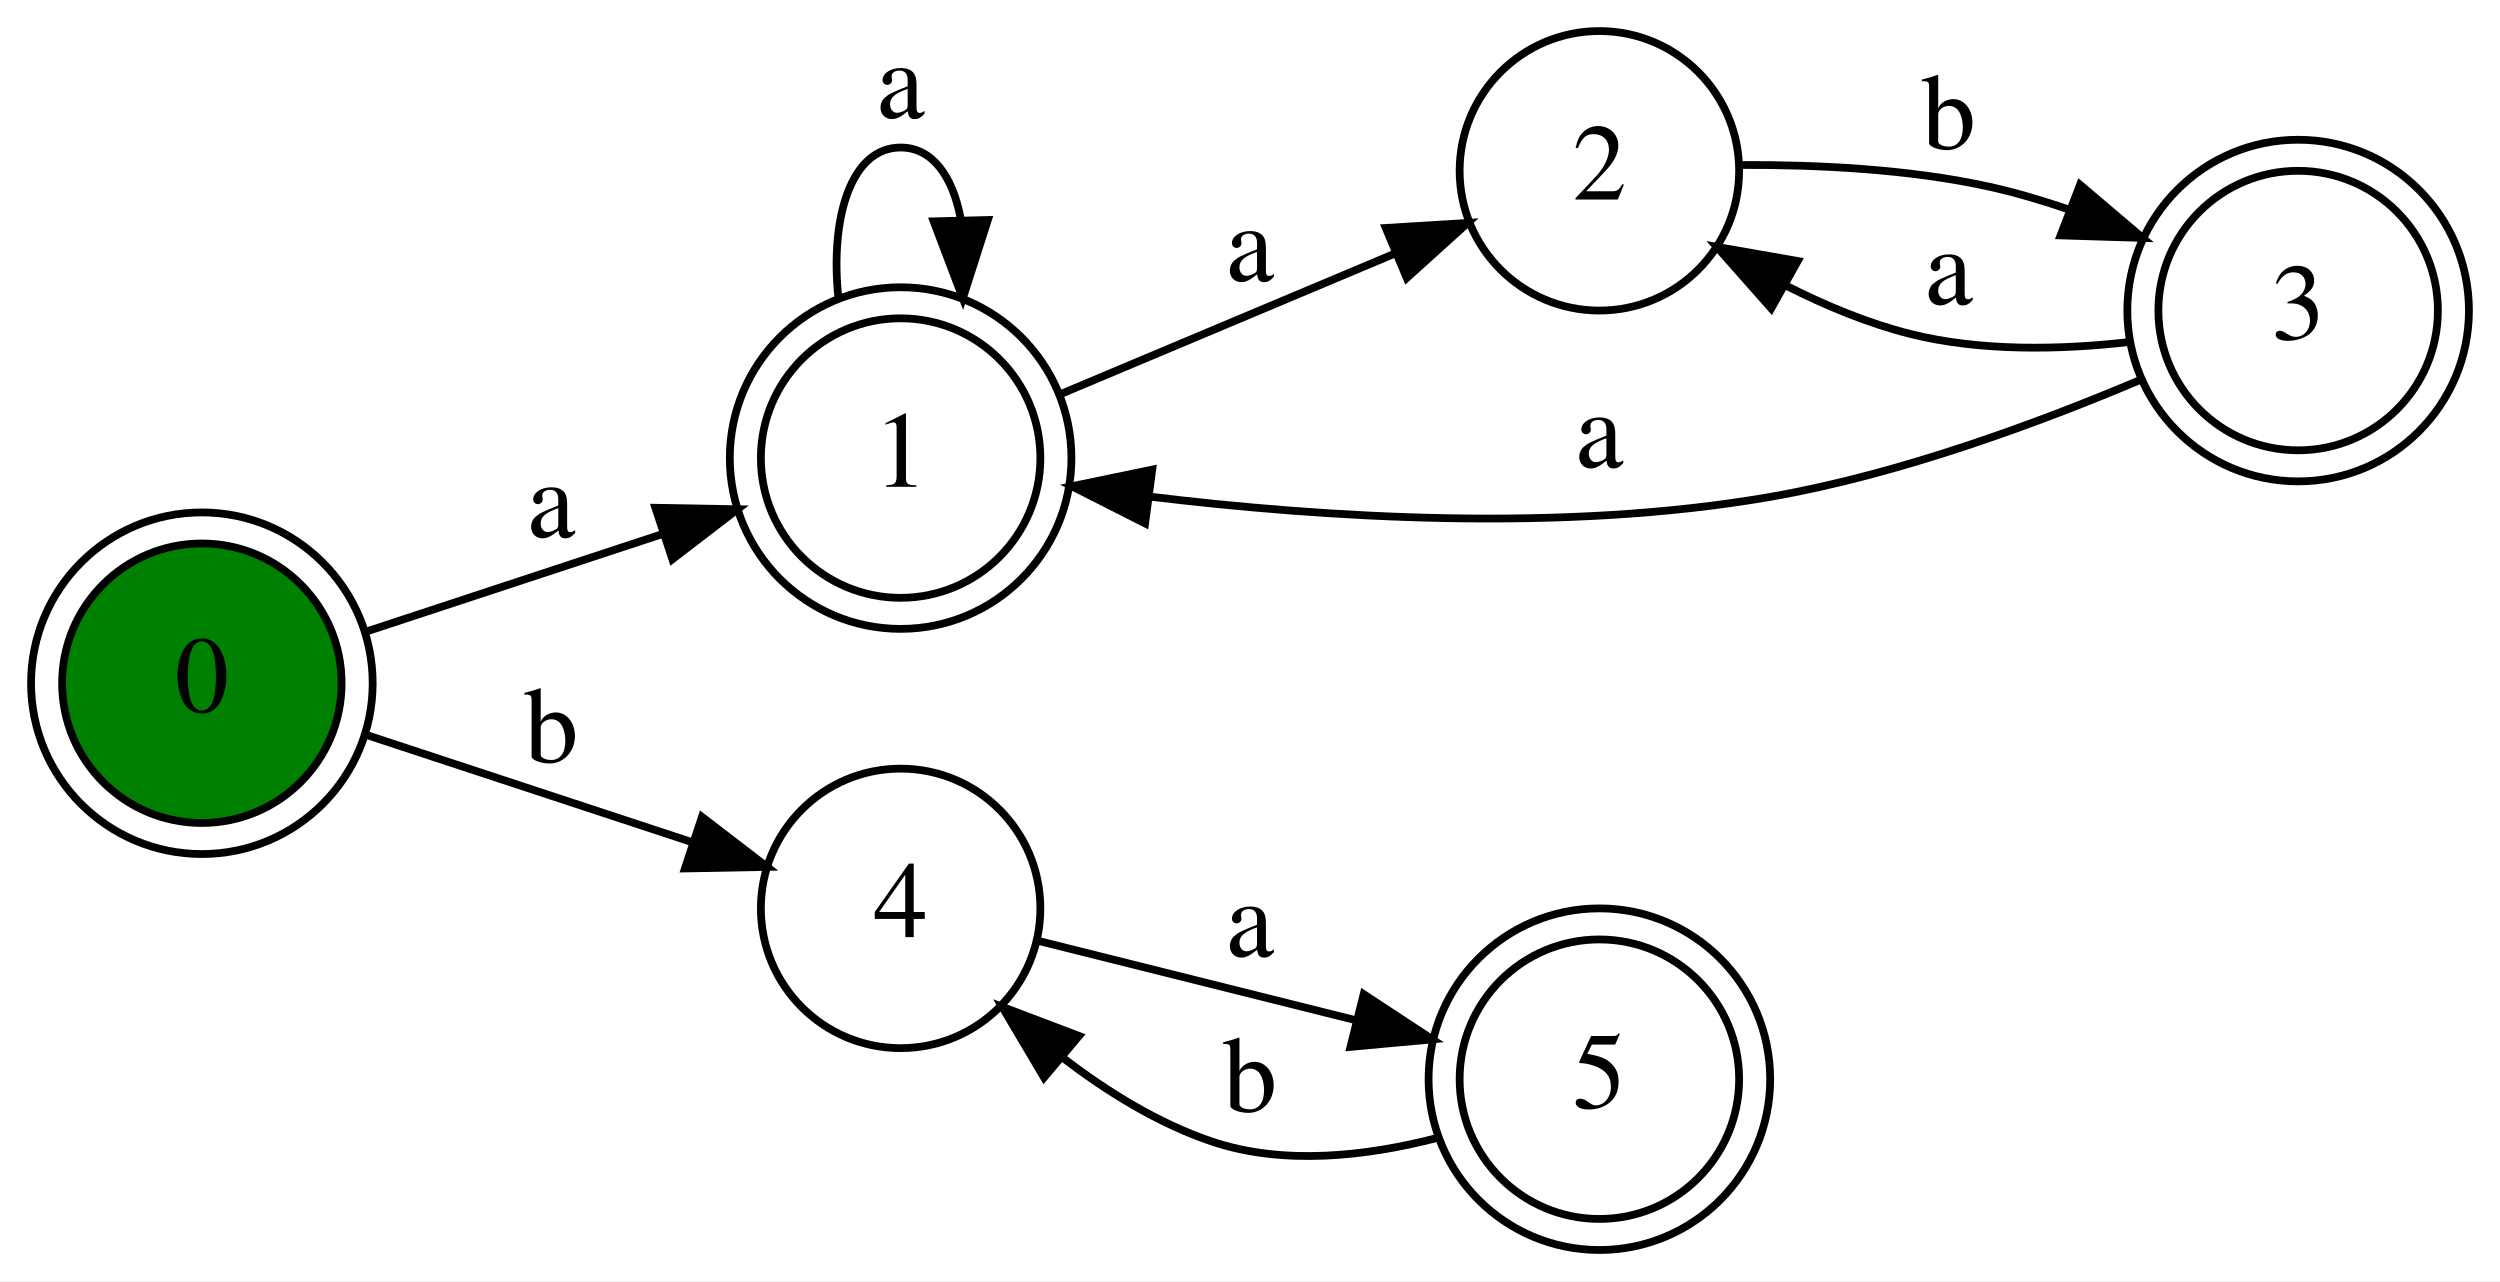
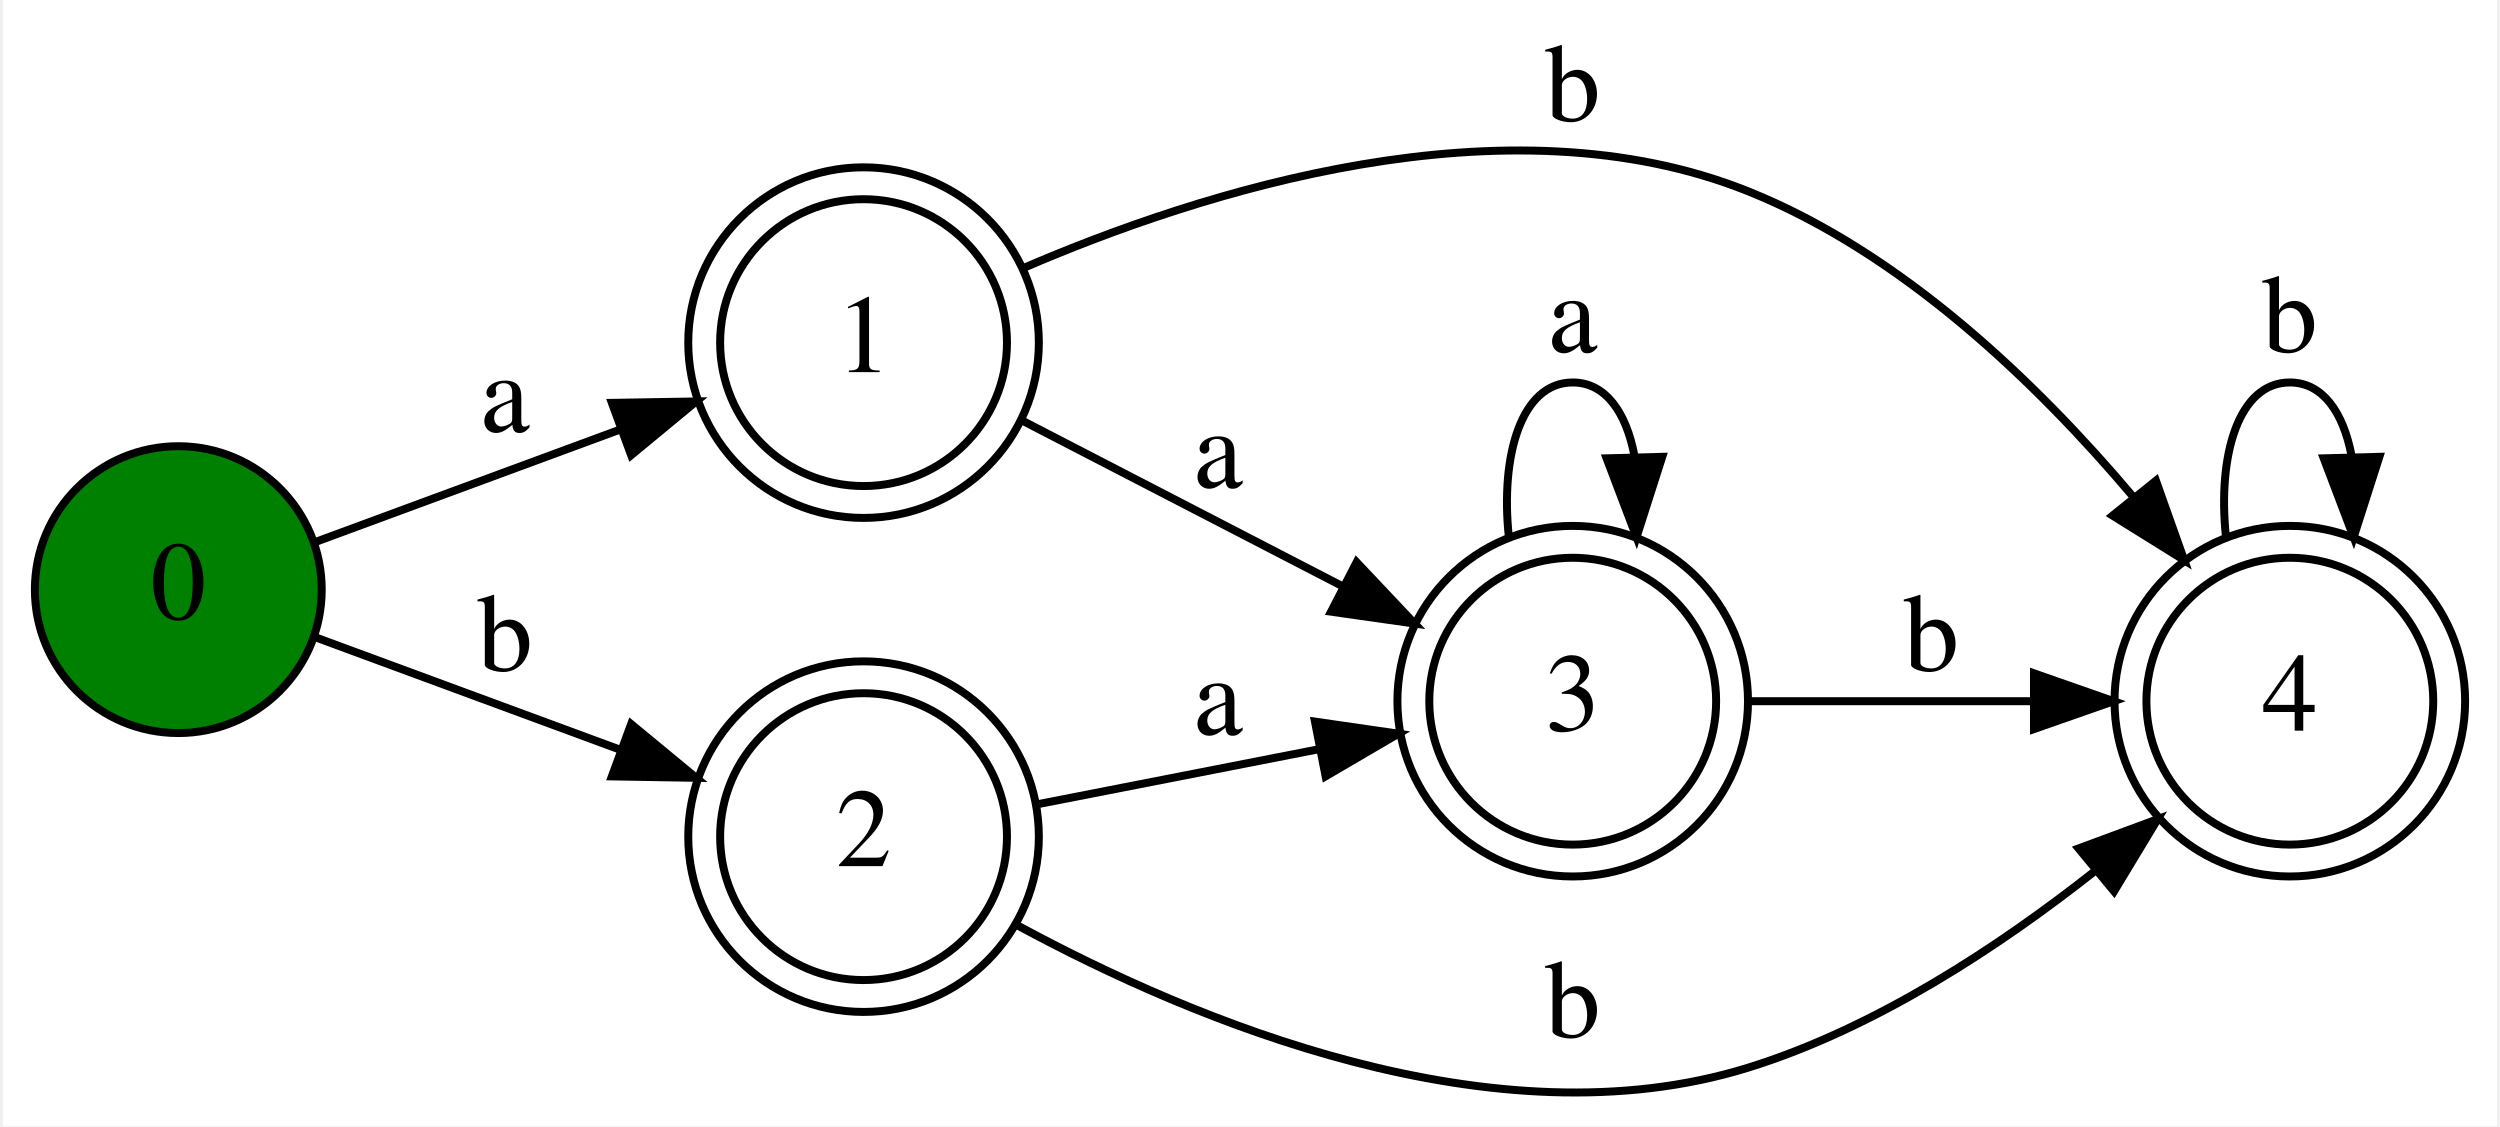
- <svg xmlns="http://www.w3.org/2000/svg" width="322pt" height="165pt" viewBox="0.00 0.00 322.00 165.00">
-   <g id="graph0" class="graph" transform="scale(1 1) rotate(0) translate(4 161)">
-     <polygon fill="white" stroke="transparent" points="-4,4 -4,-161 318,-161 318,4 -4,4" />
+ <svg xmlns="http://www.w3.org/2000/svg" width="313pt" height="141pt" viewBox="0.00 0.00 313.00 141.34">
+   <g id="graph0" class="graph" transform="scale(1 1) rotate(0) translate(4 137.34)">
+     <polygon fill="white" stroke="transparent" points="-4,4 -4,-137.34 309,-137.34 309,4 -4,4" />
    <g id="node1" class="node">
-       <ellipse fill="green" stroke="black" cx="22" cy="-73" rx="18" ry="18" />
-       <ellipse fill="none" stroke="black" cx="22" cy="-73" rx="22" ry="22" />
-       <text text-anchor="middle" x="22" y="-69.3" font-family="Times,serif" font-size="14.00">0</text>
+       <ellipse fill="green" stroke="black" cx="18" cy="-63.34" rx="18" ry="18" />
+       <text text-anchor="middle" x="18" y="-59.64" font-family="Times,serif" font-size="14.00">0</text>
    </g>
    <g id="node2" class="node">
-       <ellipse fill="white" stroke="black" cx="112" cy="-102" rx="18" ry="18" />
-       <ellipse fill="none" stroke="black" cx="112" cy="-102" rx="22" ry="22" />
-       <text text-anchor="middle" x="112" y="-98.3" font-family="Times,serif" font-size="14.00">1</text>
+       <ellipse fill="white" stroke="black" cx="104" cy="-94.34" rx="18" ry="18" />
+       <ellipse fill="none" stroke="black" cx="104" cy="-94.34" rx="22" ry="22" />
+       <text text-anchor="middle" x="104" y="-90.64" font-family="Times,serif" font-size="14.00">1</text>
    </g>
    <g id="edge1" class="edge">
-       <path fill="none" stroke="black" d="M43.41,-79.73C54.71,-83.45 68.95,-88.14 81.45,-92.26" />
-       <polygon fill="black" stroke="black" points="80.41,-95.6 91,-95.41 82.6,-88.96 80.41,-95.6" />
-       <text text-anchor="middle" x="67" y="-91.8" font-family="Times,serif" font-size="14.00">a</text>
+       <path fill="none" stroke="black" d="M35.2,-69.32C46.06,-73.33 60.69,-78.72 73.58,-83.48" />
+       <polygon fill="black" stroke="black" points="72.41,-86.78 83,-86.96 74.83,-80.21 72.41,-86.78" />
+       <text text-anchor="middle" x="59" y="-83.14" font-family="Times,serif" font-size="14.00">a</text>
+     </g>
+     <g id="node3" class="node">
+       <ellipse fill="white" stroke="black" cx="104" cy="-32.34" rx="18" ry="18" />
+       <ellipse fill="none" stroke="black" cx="104" cy="-32.34" rx="22" ry="22" />
+       <text text-anchor="middle" x="104" y="-28.64" font-family="Times,serif" font-size="14.00">2</text>
+     </g>
+     <g id="edge2" class="edge">
+       <path fill="none" stroke="black" d="M35.2,-57.36C46.06,-53.35 60.69,-47.95 73.58,-43.2" />
+       <polygon fill="black" stroke="black" points="74.83,-46.47 83,-39.72 72.41,-39.9 74.83,-46.47" />
+       <text text-anchor="middle" x="59" y="-53.14" font-family="Times,serif" font-size="14.00">b</text>
+     </g>
+     <g id="node4" class="node">
+       <ellipse fill="white" stroke="black" cx="193" cy="-49.34" rx="18" ry="18" />
+       <ellipse fill="none" stroke="black" cx="193" cy="-49.34" rx="22" ry="22" />
+       <text text-anchor="middle" x="193" y="-45.64" font-family="Times,serif" font-size="14.00">3</text>
+     </g>
+     <g id="edge3" class="edge">
+       <path fill="none" stroke="black" d="M123.88,-84.57C135.62,-78.5 150.93,-70.58 164.06,-63.79" />
+       <polygon fill="black" stroke="black" points="165.88,-66.79 173.16,-59.08 162.67,-60.57 165.88,-66.79" />
+       <text text-anchor="middle" x="148.5" y="-76.14" font-family="Times,serif" font-size="14.00">a</text>
    </g>
    <g id="node5" class="node">
-       <ellipse fill="white" stroke="black" cx="112" cy="-44" rx="18" ry="18" />
-       <text text-anchor="middle" x="112" y="-40.3" font-family="Times,serif" font-size="14.00">4</text>
-     </g>
-     <g id="edge2" class="edge">
-       <path fill="none" stroke="black" d="M43.41,-66.27C55.87,-62.17 71.92,-56.88 85.25,-52.49" />
-       <polygon fill="black" stroke="black" points="86.41,-55.79 94.81,-49.34 84.22,-49.14 86.41,-55.79" />
-       <text text-anchor="middle" x="67" y="-62.8" font-family="Times,serif" font-size="14.00">b</text>
-     </g>
-     <g id="edge3" class="edge">
-       <path fill="none" stroke="black" d="M103.99,-122.58C102.89,-132.84 105.55,-142 112,-142 116.13,-142 118.71,-138.24 119.74,-132.84" />
-       <polygon fill="black" stroke="black" points="123.24,-132.67 120.01,-122.58 116.25,-132.49 123.24,-132.67" />
-       <text text-anchor="middle" x="112" y="-145.8" font-family="Times,serif" font-size="14.00">a</text>
-     </g>
-     <g id="node3" class="node">
-       <ellipse fill="white" stroke="black" cx="202" cy="-139" rx="18" ry="18" />
-       <text text-anchor="middle" x="202" y="-135.3" font-family="Times,serif" font-size="14.00">2</text>
+       <ellipse fill="white" stroke="black" cx="283" cy="-49.34" rx="18" ry="18" />
+       <ellipse fill="none" stroke="black" cx="283" cy="-49.34" rx="22" ry="22" />
+       <text text-anchor="middle" x="283" y="-45.64" font-family="Times,serif" font-size="14.00">4</text>
    </g>
    <g id="edge4" class="edge">
-       <path fill="none" stroke="black" d="M132.53,-110.21C145.24,-115.56 161.95,-122.58 175.68,-128.35" />
-       <polygon fill="black" stroke="black" points="174.48,-131.64 185.05,-132.29 177.19,-125.19 174.48,-131.64" />
-       <text text-anchor="middle" x="157" y="-124.8" font-family="Times,serif" font-size="14.00">a</text>
-     </g>
-     <g id="node4" class="node">
-       <ellipse fill="white" stroke="black" cx="292" cy="-121" rx="18" ry="18" />
-       <ellipse fill="none" stroke="black" cx="292" cy="-121" rx="22" ry="22" />
-       <text text-anchor="middle" x="292" y="-117.3" font-family="Times,serif" font-size="14.00">3</text>
+       <path fill="none" stroke="black" d="M123.94,-103.65C146.4,-113.34 184.6,-125.53 215,-113.34 234.35,-105.58 251.27,-89.28 263.27,-75.08" />
+       <polygon fill="black" stroke="black" points="266.2,-77.02 269.75,-67.03 260.75,-72.63 266.2,-77.02" />
+       <text text-anchor="middle" x="193" y="-122.14" font-family="Times,serif" font-size="14.00">b</text>
    </g>
    <g id="edge5" class="edge">
-       <path fill="none" stroke="black" d="M220.42,-139.75C229.87,-139.79 241.69,-139.25 252,-137 255.47,-136.24 259.02,-135.2 262.5,-134" />
-       <polygon fill="black" stroke="black" points="263.91,-137.21 271.99,-130.35 261.4,-130.68 263.91,-137.21" />
-       <text text-anchor="middle" x="247" y="-141.8" font-family="Times,serif" font-size="14.00">b</text>
+       <path fill="none" stroke="black" d="M126.06,-36.45C136.53,-38.5 149.4,-41.01 160.97,-43.28" />
+       <polygon fill="black" stroke="black" points="160.65,-46.78 171.13,-45.26 161.99,-39.91 160.65,-46.78" />
+       <text text-anchor="middle" x="148.5" y="-45.14" font-family="Times,serif" font-size="14.00">a</text>
    </g>
    <g id="edge6" class="edge">
-       <path fill="none" stroke="black" d="M271.84,-112.14C258.69,-106.57 240.68,-99.9 224,-97 197.26,-92.35 166.38,-94.33 143.99,-97.05" />
-       <polygon fill="black" stroke="black" points="143.49,-93.58 134.04,-98.37 144.41,-100.52 143.49,-93.58" />
-       <text text-anchor="middle" x="202" y="-100.8" font-family="Times,serif" font-size="14.00">a</text>
+       <path fill="none" stroke="black" d="M123.43,-21.14C145.39,-9.26 183.12,6.55 215,-3.34 230.99,-8.3 246.54,-18.54 258.64,-28.1" />
+       <polygon fill="black" stroke="black" points="256.48,-30.86 266.42,-34.54 260.94,-25.47 256.48,-30.86" />
+       <text text-anchor="middle" x="193" y="-7.14" font-family="Times,serif" font-size="14.00">b</text>
    </g>
    <g id="edge7" class="edge">
-       <path fill="none" stroke="black" d="M270.24,-116.95C261.42,-115.94 251.09,-115.71 242,-118 236.64,-119.35 231.21,-121.6 226.18,-124.14" />
-       <polygon fill="black" stroke="black" points="224.13,-121.27 217.11,-129.21 227.55,-127.38 224.13,-121.27" />
-       <text text-anchor="middle" x="247" y="-121.8" font-family="Times,serif" font-size="14.00">a</text>
-     </g>
-     <g id="node6" class="node">
-       <ellipse fill="white" stroke="black" cx="202" cy="-22" rx="18" ry="18" />
-       <ellipse fill="none" stroke="black" cx="202" cy="-22" rx="22" ry="22" />
-       <text text-anchor="middle" x="202" y="-18.3" font-family="Times,serif" font-size="14.00">5</text>
+       <path fill="none" stroke="black" d="M184.99,-69.92C183.89,-80.18 186.55,-89.34 193,-89.34 197.13,-89.34 199.71,-85.58 200.74,-80.18" />
+       <polygon fill="black" stroke="black" points="204.24,-80.01 201.01,-69.92 197.25,-79.82 204.24,-80.01" />
+       <text text-anchor="middle" x="193" y="-93.14" font-family="Times,serif" font-size="14.00">a</text>
    </g>
    <g id="edge8" class="edge">
-       <path fill="none" stroke="black" d="M129.55,-39.86C141.06,-36.99 156.73,-33.07 170.47,-29.63" />
-       <polygon fill="black" stroke="black" points="171.64,-32.95 180.49,-27.13 169.94,-26.16 171.64,-32.95" />
-       <text text-anchor="middle" x="157" y="-37.8" font-family="Times,serif" font-size="14.00">a</text>
+       <path fill="none" stroke="black" d="M215.3,-49.34C225.9,-49.34 238.91,-49.34 250.61,-49.34" />
+       <polygon fill="black" stroke="black" points="250.89,-52.84 260.89,-49.34 250.89,-45.84 250.89,-52.84" />
+       <text text-anchor="middle" x="238" y="-53.14" font-family="Times,serif" font-size="14.00">b</text>
    </g>
    <g id="edge9" class="edge">
-       <path fill="none" stroke="black" d="M181.08,-14.43C172.04,-12.08 161.3,-10.84 152,-14 145.15,-16.33 138.57,-20.4 132.83,-24.8" />
-       <polygon fill="black" stroke="black" points="130.47,-22.21 125.07,-31.33 134.98,-27.57 130.47,-22.21" />
-       <text text-anchor="middle" x="157" y="-17.8" font-family="Times,serif" font-size="14.00">b</text>
+       <path fill="none" stroke="black" d="M274.99,-69.92C273.89,-80.18 276.55,-89.34 283,-89.34 287.13,-89.34 289.71,-85.58 290.74,-80.18" />
+       <polygon fill="black" stroke="black" points="294.24,-80.01 291.01,-69.92 287.25,-79.82 294.24,-80.01" />
+       <text text-anchor="middle" x="283" y="-93.14" font-family="Times,serif" font-size="14.00">b</text>
    </g>
  </g>
</svg>
